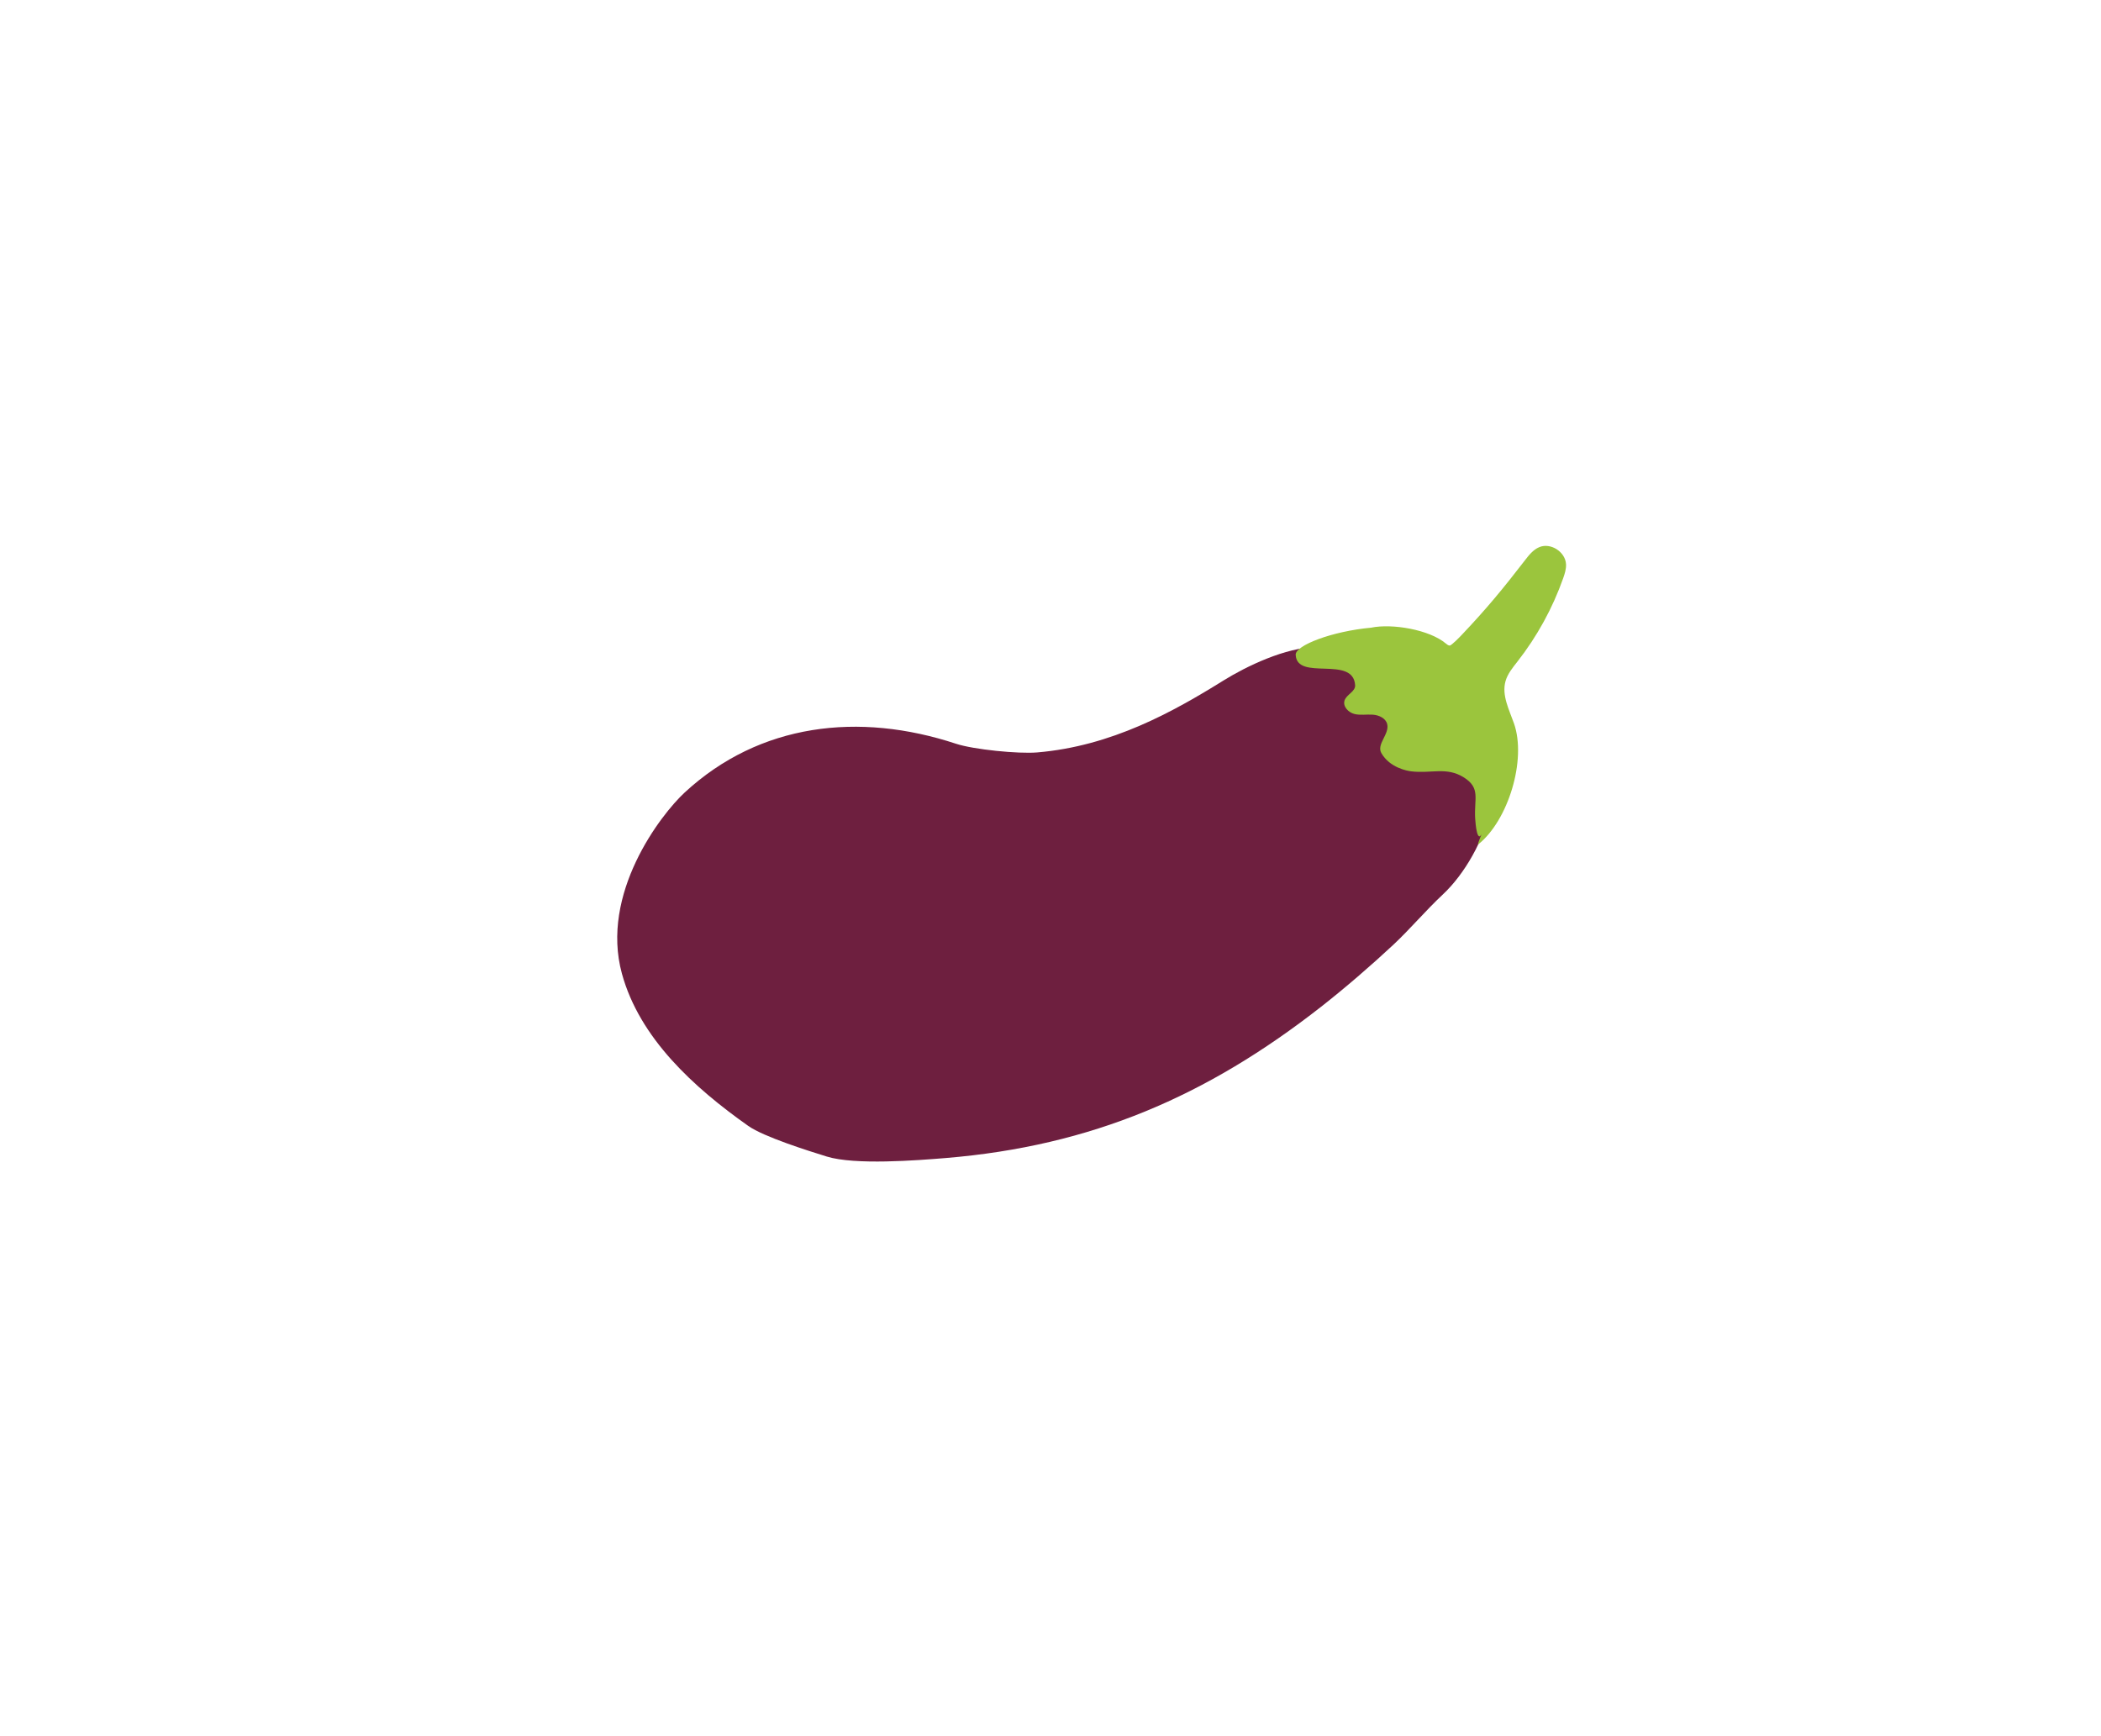
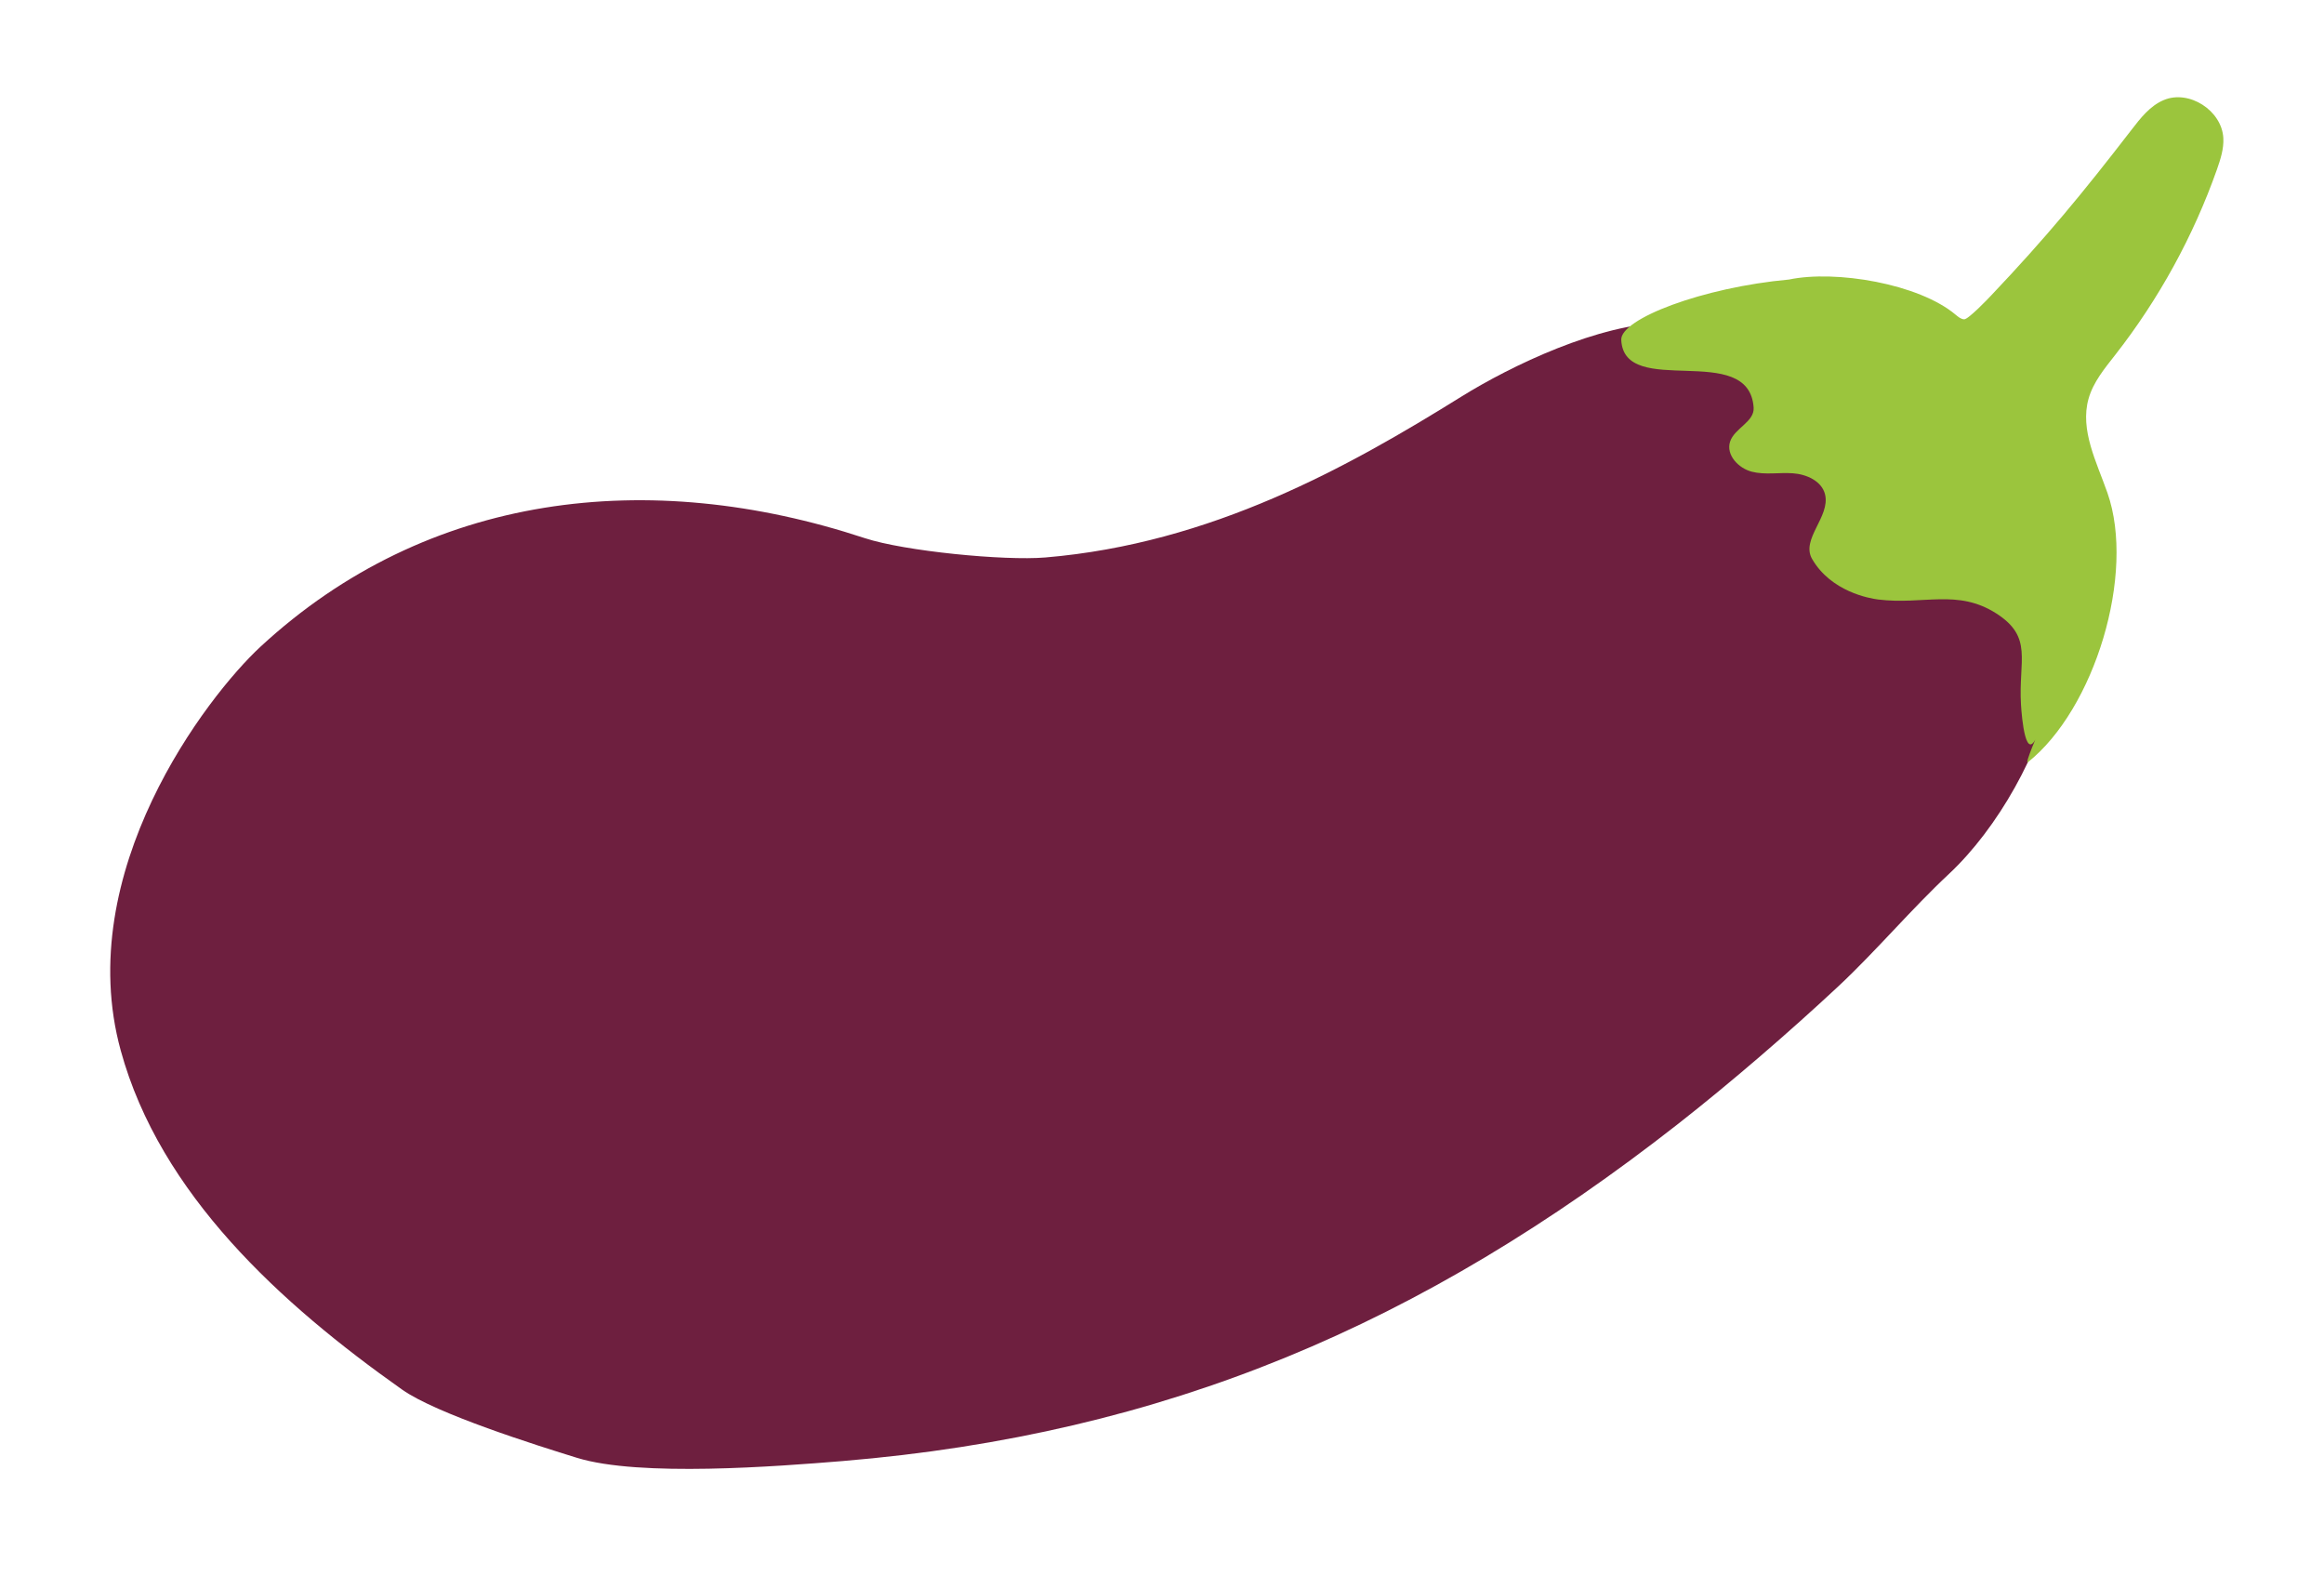
- <svg xmlns="http://www.w3.org/2000/svg" version="1.1" id="Layer_1" x="0px" y="0px" width="150px" height="123.954px" viewBox="0 0 150 123.954" enable-background="new 0 0 150 123.954" xml:space="preserve">
-   <path fill="#6E1F3F" d="M98.9,46.127c-1.81-0.533-3.057,0.057-4.936,0.076c-2.168,0.021-4.99,1.379-6.586,2.371  c-3.632,2.26-8.012,4.707-13.335,5.154c-1.322,0.111-4.523-0.203-5.786-0.619c-6.933-2.287-14.024-1.465-19.371,3.477  c-1.727,1.598-6.051,7.229-4.483,12.943c1.265,4.609,5.133,8.123,9.021,10.869c1.103,0.779,4.319,1.789,5.604,2.186  c2.006,0.621,6.431,0.275,8.516,0.104c10.366-0.863,18.59-4.391,26.782-10.805c1.705-1.336,3.571-2.947,5.155-4.426  c1.197-1.121,2.33-2.467,3.529-3.586c1.569-1.467,2.945-3.918,3.369-6.037c0.283-1.416-0.027-2.891-0.487-4.264  c-0.721-2.152-1.813-4.18-3.215-5.963c-0.515-0.654-1.094-1.295-1.846-1.646c-0.751-0.352-1.714-0.352-2.331,0.197" />
-   <path fill="#9BC53D" d="M97.884,44.821c-2.772,0.252-5.409,1.262-5.379,1.934c0.09,1.912,4.098,0.012,4.244,2.17  c0.031,0.459-0.617,0.66-0.756,1.094c-0.135,0.424,0.27,0.852,0.697,0.961c0.427,0.109,0.876,0.02,1.314,0.051  c0.439,0.029,0.932,0.248,1.035,0.68c0.171,0.715-0.783,1.43-0.416,2.066c0.605,1.047,1.838,1.264,2.117,1.299  c1.459,0.18,2.54-0.348,3.785,0.445c1.195,0.764,0.708,1.5,0.794,2.922c0.024,0.395,0.154,1.982,0.552,0.912  c0.053-0.143-0.451,1.031-0.332,0.938c2.137-1.699,3.464-6.035,2.551-8.637c-0.346-0.984-0.887-2.012-0.605-3.014  c0.15-0.533,0.516-0.971,0.854-1.404c1.399-1.787,2.507-3.807,3.265-5.953c0.112-0.322,0.22-0.654,0.202-0.996  c-0.046-0.887-1.102-1.563-1.912-1.219c-0.438,0.184-0.746,0.58-1.037,0.959c-1.577,2.043-2.724,3.436-4.498,5.307  c-0.09,0.096-0.732,0.768-0.862,0.76c-0.104-0.006-0.189-0.078-0.27-0.145C102.05,44.956,99.378,44.506,97.884,44.821" />
+ <svg xmlns="http://www.w3.org/2000/svg" version="1.1" id="Layer_1" x="0px" y="0px" width="74.5px" height="50.5px" viewBox="0 0 74.5 50.5" enable-background="new 0 0 74.5 50.5" xml:space="preserve">
+   <path fill="#6E1F3F" d="M58.367,10.266c-1.81-0.533-3.057,0.057-4.936,0.076c-2.168,0.021-4.99,1.379-6.586,2.371  c-3.632,2.26-8.012,4.707-13.335,5.154c-1.322,0.111-4.523-0.203-5.786-0.619c-6.933-2.287-14.024-1.465-19.371,3.477  c-1.727,1.598-6.051,7.229-4.483,12.943c1.265,4.609,5.133,8.123,9.021,10.869c1.103,0.779,4.319,1.789,5.604,2.186  c2.006,0.621,6.431,0.275,8.516,0.104c10.366-0.863,18.59-4.391,26.782-10.805c1.705-1.336,3.571-2.947,5.155-4.426  c1.197-1.121,2.33-2.467,3.529-3.586c1.569-1.467,2.945-3.918,3.369-6.037c0.283-1.416-0.027-2.891-0.487-4.264  c-0.721-2.152-1.813-4.18-3.215-5.963c-0.515-0.654-1.094-1.295-1.846-1.646c-0.751-0.352-1.714-0.352-2.331,0.197" />
+   <path fill="#9BC53D" d="M57.351,8.959c-2.772,0.252-5.409,1.262-5.379,1.934c0.09,1.912,4.098,0.012,4.244,2.17  c0.031,0.459-0.617,0.66-0.756,1.094c-0.135,0.424,0.27,0.852,0.697,0.961c0.427,0.109,0.876,0.02,1.314,0.051  c0.439,0.029,0.932,0.248,1.035,0.68c0.171,0.715-0.783,1.43-0.416,2.066c0.605,1.047,1.838,1.264,2.117,1.299  c1.459,0.18,2.54-0.348,3.785,0.445c1.195,0.764,0.708,1.5,0.794,2.922c0.024,0.395,0.154,1.982,0.552,0.912  c0.053-0.143-0.451,1.031-0.332,0.938c2.137-1.699,3.464-6.035,2.551-8.637c-0.346-0.984-0.887-2.012-0.605-3.014  c0.15-0.533,0.516-0.971,0.854-1.404c1.399-1.787,2.507-3.807,3.265-5.953c0.112-0.322,0.22-0.654,0.202-0.996  c-0.046-0.887-1.102-1.563-1.912-1.219c-0.438,0.184-0.746,0.58-1.037,0.959c-1.577,2.043-2.724,3.436-4.498,5.307  c-0.09,0.096-0.732,0.768-0.862,0.76c-0.104-0.006-0.189-0.078-0.27-0.145C61.517,9.094,58.845,8.645,57.351,8.959" />
</svg>
